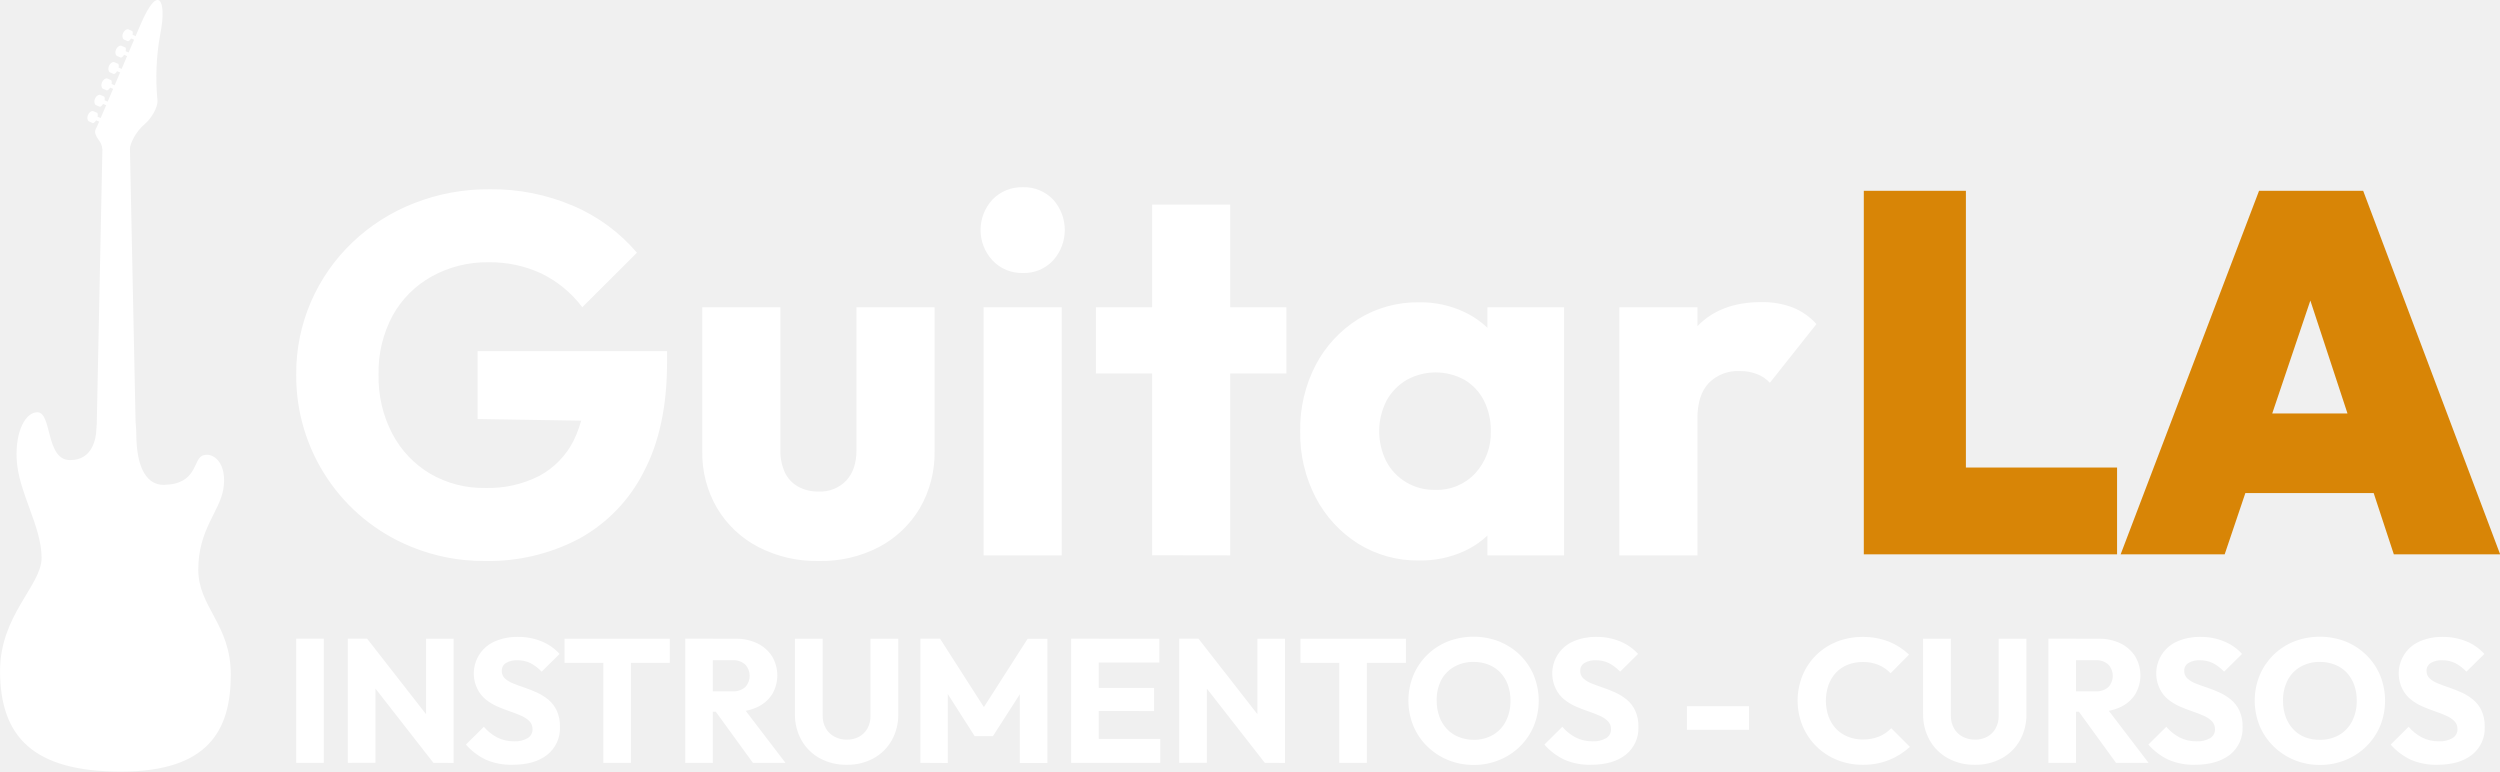
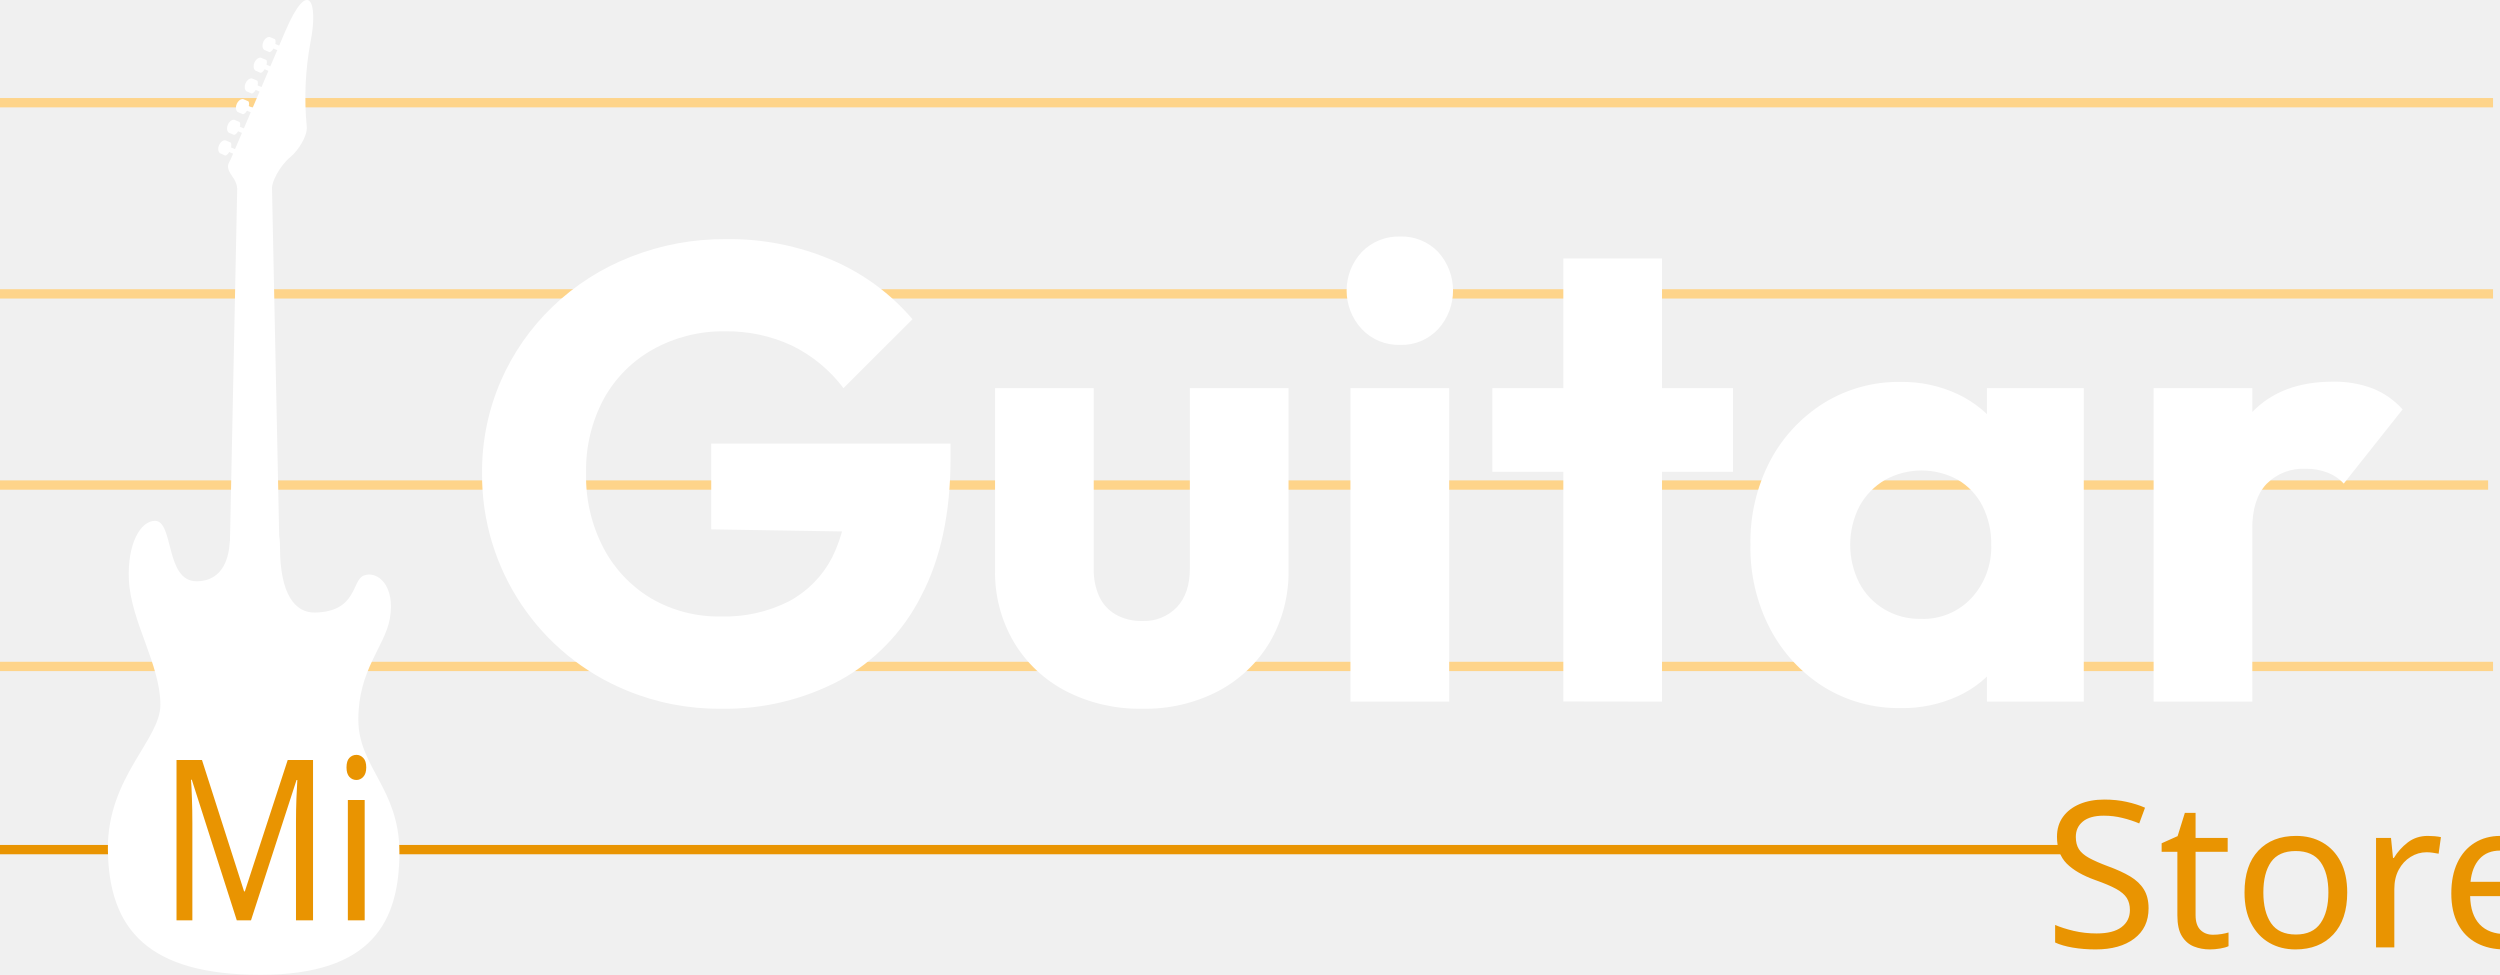
- <svg xmlns="http://www.w3.org/2000/svg" id="Capa_1" data-name="Capa 1" viewBox="0 0 644.3 198.86">
-   <defs>
-     <style>.cls-1,.cls-2{fill:#fff}.cls-2{fill-rule:evenodd}</style>
+ <svg xmlns="http://www.w3.org/2000/svg" id="Capa_1" data-name="Capa 1" viewBox="0 0 510 198.86" version="1.1" xml:space="preserve" width="510" height="198.86">
+   <defs id="defs1">
+     <style id="style1">.cls-1,.cls-2{fill:#fff}.cls-2{fill-rule:evenodd}</style>
+     <pattern id="EMFhbasepattern" patternUnits="userSpaceOnUse" width="6" height="6" x="0" y="0" />
  </defs>
-   <path class="cls-1" d="M143.59 161.33a49 49 0 01-19-3.69A47.51 47.51 0 0195 113.3a46.32 46.32 0 013.82-18.82 47 47 0 0110.6-15.2 48.49 48.49 0 0115.88-10.13 52 52 0 0119.48-3.62 53.06 53.06 0 0121.77 4.34 44.63 44.63 0 0116.26 12l-14.08 14.06a29.28 29.28 0 00-10.53-8.69 31.36 31.36 0 00-13.69-2.9 29.33 29.33 0 00-14.6 3.66 25.77 25.77 0 00-10.07 10.1 30.71 30.71 0 00-3.62 15.2 31.5 31.5 0 003.56 15.26 26.1 26.1 0 009.73 10.27 27.29 27.29 0 0014.22 3.68 28.9 28.9 0 0013.88-3.09 21.19 21.19 0 008.81-8.95 30.2 30.2 0 003.09-14.28l13.69 9.21-41.45-.66v-17.49h48.82v3q0 16.71-6 28.1A40.51 40.51 0 01168 155.54a50.07 50.07 0 01-24.41 5.79zm86.07 0a32.65 32.65 0 01-15.6-3.62 26.65 26.65 0 01-10.59-10 28 28 0 01-3.82-14.71V95.93h20.13v36.84a13.22 13.22 0 001.12 5.66 8.21 8.21 0 003.36 3.68 10.44 10.44 0 005.4 1.32 9.24 9.24 0 007.1-2.83c1.75-1.89 2.63-4.49 2.63-7.83V95.93h20.13v37a28.35 28.35 0 01-3.81 14.81 26.89 26.89 0 01-10.53 10 32.22 32.22 0 01-15.52 3.59zm52.63-74.22a10.35 10.35 0 01-7.83-3.23 11.54 11.54 0 010-15.72 10.47 10.47 0 017.83-3.16 10.27 10.27 0 017.76 3.16 11.71 11.71 0 010 15.72 10.15 10.15 0 01-7.76 3.23zm-10.14 72.77V95.93h20.14v63.95zM301.1 113V95.93h49.09V113zm14.48 46.85V69.48h20.13v90.4zm68.82 1.35a29 29 0 01-15.73-4.34A31.06 31.06 0 01357.75 145a35.64 35.64 0 01-4-17.11 35.62 35.62 0 014-17.1A31 31 0 01368.67 99a29 29 0 0115.73-4.34 26.51 26.51 0 0111.65 2.5 22.65 22.65 0 018.48 6.91 18.56 18.56 0 013.69 10.07v27.63a18.92 18.92 0 01-3.62 10.07 22 22 0 01-8.49 6.91 27 27 0 01-11.71 2.45zm4.08-18.2a13.45 13.45 0 0010.39-4.28 15.36 15.36 0 004-10.86 16.93 16.93 0 00-1.78-7.89 13.12 13.12 0 00-5-5.33 15.43 15.43 0 00-14.87 0A14 14 0 00376 120a17.33 17.33 0 00-.06 15.66 13.72 13.72 0 005.13 5.39 14 14 0 007.41 1.95zM402 159.88v-17.24l3-15.52-3-15.53V95.93h19.75v63.95zm34 0V95.93h20.13v63.95zm20.13-35.14l-8.42-6.58q2.51-11.18 8.42-17.37c4-4.12 9.43-6.18 16.45-6.18a21.92 21.92 0 018.1 1.38 16.29 16.29 0 016.11 4.28l-12 15.13a8.73 8.73 0 00-3.29-2.23 11.87 11.87 0 00-4.47-.79 10.49 10.49 0 00-8 3.09q-2.92 3.09-2.92 9.27zM95 213.35v-32h7.11v32zm13.3 0v-32h5l2.12 6.39v25.59zm22.06 0l-18.84-24.14 1.77-7.84 18.84 24.14zm0 0l-1.9-6.39v-25.59h7.11v32zm20.33.5a16.42 16.42 0 01-6.77-1.29 16 16 0 01-5.18-3.92l4.62-4.58a11.46 11.46 0 003.42 2.74 9.35 9.35 0 004.37 1 6.33 6.33 0 003.51-.82 2.56 2.56 0 001.24-2.26 2.88 2.88 0 00-.81-2.13 7.08 7.08 0 00-2.15-1.4c-.9-.4-1.88-.77-2.95-1.14s-2.13-.77-3.19-1.24a13.3 13.3 0 01-2.92-1.77 8 8 0 01-2.15-2.67A9 9 0 01146.3 182a14.45 14.45 0 015.84-1.11 15.7 15.7 0 016.14 1.17 12.66 12.66 0 014.6 3.22l-4.62 4.57a11.14 11.14 0 00-2.92-2.22 7.47 7.47 0 00-3.33-.72 5.39 5.39 0 00-2.95.7 2.27 2.27 0 00-1.08 2 2.56 2.56 0 00.81 2 7.13 7.13 0 002.15 1.29c.89.36 1.87.72 2.95 1.08s2.13.79 3.19 1.27a13.54 13.54 0 012.92 1.83 8.29 8.29 0 012.15 2.81 9.6 9.6 0 01.82 4.19 8.69 8.69 0 01-3.26 7.18c-2.18 1.74-5.18 2.59-9.02 2.59zm13.46-26.27v-6.21h27.13v6.21zm10 25.77v-31.52h7.11v31.52zm21.11 0v-32h7.11v32zm5.44-13.18v-5.25h6.74a4.65 4.65 0 003.29-1.09 4.26 4.26 0 000-5.8 4.44 4.44 0 00-3.26-1.13h-6.77v-5.53h7.6a12.35 12.35 0 015.58 1.2 9.37 9.37 0 013.76 3.33 9.59 9.59 0 010 9.81 9.14 9.14 0 01-3.81 3.28 13.06 13.06 0 01-5.75 1.18zm12 13.18l-10-13.77 6.52-1.77 11.87 15.54zm24.23.5a14.06 14.06 0 01-7-1.68 12.14 12.14 0 01-4.71-4.64 13.42 13.42 0 01-1.69-6.77v-19.39h7.15v19.8a6.39 6.39 0 00.82 3.3 5.46 5.46 0 002.24 2.15 6.66 6.66 0 003.15.75 6.46 6.46 0 003.17-.75 5.5 5.5 0 002.15-2.13 6.45 6.45 0 00.79-3.28v-19.84h7.16v19.43a13.36 13.36 0 01-1.68 6.75 12 12 0 01-4.66 4.62 13.94 13.94 0 01-6.89 1.68zm18.93-.5v-32h5.07L273.52 201h-2.58l12.55-19.61h5.11v32h-7.11v-20l1.27.31-8.2 12.77h-4.71l-8.15-12.77 1.22-.31v20zm38.86 0v-32h7.11v32zm5.43-25.86v-6.12h17.3v6.12zm0 12.5v-5.94h15.94V200zm0 13.36v-6.16h17.53v6.16zm22.42 0v-32h5l2.13 6.39v25.59zm22.06 0l-18.85-24.14 1.77-7.84 18.84 24.14zm0 0l-1.91-6.35v-25.63h7.11v32zm9.19-25.77v-6.21H381v6.21zm10 25.77v-31.52h7.11v31.52zm34.7.54a17.17 17.17 0 01-6.68-1.27 16.65 16.65 0 01-5.37-3.53 15.91 15.91 0 01-3.57-5.28 17.29 17.29 0 010-13 16.09 16.09 0 013.53-5.24 16.33 16.33 0 015.32-3.49 18.51 18.51 0 0113.32 0 16.74 16.74 0 015.34 3.49 16 16 0 013.55 5.26 17.37 17.37 0 010 13 15.92 15.92 0 01-3.53 5.25 16.22 16.22 0 01-5.32 3.51 16.93 16.93 0 01-6.59 1.3zm-.09-6.48a9.7 9.7 0 005-1.26 8.55 8.55 0 003.33-3.56 11.28 11.28 0 001.18-5.27 11.79 11.79 0 00-.68-4.1 9 9 0 00-1.95-3.17 8.46 8.46 0 00-3-2 10.22 10.22 0 00-3.87-.71 9.86 9.86 0 00-5 1.25 8.47 8.47 0 00-3.34 3.41 11.12 11.12 0 00-1.18 5.28 12 12 0 00.68 4.12 9.32 9.32 0 001.92 3.19 8.41 8.41 0 003 2.06 10.17 10.17 0 003.91.76zm30.21 6.44a16.35 16.35 0 01-6.77-1.29 15.91 15.91 0 01-5.19-3.92l4.62-4.58a11.58 11.58 0 003.42 2.74 9.35 9.35 0 004.37 1 6.33 6.33 0 003.51-.82 2.57 2.57 0 001.25-2.26 2.89 2.89 0 00-.82-2.13 7 7 0 00-2.15-1.4c-.89-.4-1.87-.77-2.95-1.14s-2.13-.77-3.19-1.24a13.3 13.3 0 01-2.92-1.77 8 8 0 01-2.15-2.67 9 9 0 014.57-12.37 14.47 14.47 0 015.85-1.11 15.65 15.65 0 016.13 1.17 12.66 12.66 0 014.6 3.22l-4.62 4.57a11.14 11.14 0 00-2.92-2.22 7.47 7.47 0 00-3.33-.72 5.33 5.33 0 00-2.94.7 2.25 2.25 0 00-1.09 2 2.56 2.56 0 00.81 2 7.13 7.13 0 002.15 1.29c.9.36 1.88.72 2.95 1.08s2.14.79 3.19 1.27a13.54 13.54 0 012.92 1.83 8.29 8.29 0 012.15 2.81 9.6 9.6 0 01.82 4.19 8.69 8.69 0 01-3.26 7.18q-3.27 2.59-9.01 2.59zm24.77-9.02v-6.07h16v6.07zm45.33 9.02a17.43 17.43 0 01-6.63-1.25 16.13 16.13 0 01-8.9-8.79 17.24 17.24 0 010-13 15.88 15.88 0 013.53-5.24 16.42 16.42 0 015.32-3.46 18.89 18.89 0 0113.41 0 16.38 16.38 0 015.19 3.35l-4.76 4.8a9.1 9.1 0 00-3.06-2.13 10.44 10.44 0 00-4.14-.77 10.12 10.12 0 00-3.83.7 8.37 8.37 0 00-3 2 9.41 9.41 0 00-1.95 3.17 12.36 12.36 0 000 8.2 9.51 9.51 0 001.95 3.17 8.66 8.66 0 003 2 9.76 9.76 0 003.83.73 10.91 10.91 0 004.26-.77 9.41 9.41 0 003.12-2.13l4.8 4.8a17.5 17.5 0 01-5.28 3.35 17.76 17.76 0 01-6.86 1.27zm28.9 0a14 14 0 01-6.95-1.68 12 12 0 01-4.71-4.64 13.43 13.43 0 01-1.7-6.77v-19.39h7.16v19.8a6.48 6.48 0 00.81 3.3 5.46 5.46 0 002.24 2.15 6.66 6.66 0 003.15.75 6.43 6.43 0 003.17-.75 5.44 5.44 0 002.15-2.13 6.45 6.45 0 00.8-3.28v-19.84h7.15v19.43a13.36 13.36 0 01-1.68 6.75 12 12 0 01-4.66 4.62 13.89 13.89 0 01-6.93 1.68zm18.93-.5v-32h7.11v32zm5.43-13.18v-5.25h6.74a4.65 4.65 0 003.29-1.09 4.26 4.26 0 000-5.8 4.44 4.44 0 00-3.26-1.13H552v-5.53h7.6a12.35 12.35 0 015.58 1.2 9.27 9.27 0 013.75 3.33 9.53 9.53 0 010 9.81 9 9 0 01-3.8 3.28 13.06 13.06 0 01-5.75 1.18zm12 13.18l-10-13.77 6.52-1.77 11.87 15.54zm20.3.5a16.35 16.35 0 01-6.77-1.29 15.91 15.91 0 01-5.19-3.92l4.62-4.58a11.58 11.58 0 003.42 2.74 9.35 9.35 0 004.37 1 6.33 6.33 0 003.51-.82 2.57 2.57 0 001.25-2.26 2.89 2.89 0 00-.82-2.13 7 7 0 00-2.15-1.4c-.89-.4-1.87-.77-2.95-1.14s-2.13-.77-3.19-1.24a13.3 13.3 0 01-2.92-1.77 8 8 0 01-2.15-2.67A9 9 0 01579.9 182a14.47 14.47 0 015.85-1.11 15.65 15.65 0 016.13 1.17 12.66 12.66 0 014.6 3.22l-4.62 4.57a11.14 11.14 0 00-2.92-2.22 7.47 7.47 0 00-3.33-.72 5.33 5.33 0 00-2.94.7 2.25 2.25 0 00-1.09 2 2.56 2.56 0 00.81 2 7.13 7.13 0 002.15 1.29c.9.36 1.88.72 3 1.08s2.14.79 3.19 1.27a13.54 13.54 0 012.92 1.83 8.29 8.29 0 012.15 2.81 9.6 9.6 0 01.82 4.19 8.69 8.69 0 01-3.26 7.18q-3.36 2.59-9.06 2.59zm32.33.04a17.21 17.21 0 01-6.68-1.27 16.61 16.61 0 01-5.36-3.53 15.93 15.93 0 01-3.58-5.28 17.29 17.29 0 010-13 16.09 16.09 0 013.53-5.24 16.33 16.33 0 015.32-3.49 18.51 18.51 0 0113.32 0 16.63 16.63 0 015.34 3.49 16 16 0 013.56 5.26 17.37 17.37 0 010 13 16.22 16.22 0 01-8.86 8.76 16.93 16.93 0 01-6.59 1.3zm-.09-6.48a9.76 9.76 0 005-1.26 8.67 8.67 0 003.33-3.56 11.4 11.4 0 001.17-5.27 11.56 11.56 0 00-.68-4.1 9.12 9.12 0 00-1.94-3.17 8.5 8.5 0 00-3-2 10.22 10.22 0 00-3.87-.71 9.79 9.79 0 00-5 1.25 8.43 8.43 0 00-3.33 3.49 11.12 11.12 0 00-1.18 5.28 12 12 0 00.68 4.12 9.18 9.18 0 001.93 3.19 8.37 8.37 0 003 2.06 10.21 10.21 0 003.89.68zm30.21 6.44a16.39 16.39 0 01-6.77-1.29 15.91 15.91 0 01-5.19-3.92l4.62-4.58a11.71 11.71 0 003.42 2.74 9.38 9.38 0 004.37 1 6.33 6.33 0 003.51-.82 2.57 2.57 0 001.29-2.28 2.85 2.85 0 00-.82-2.13 7 7 0 00-2.15-1.4c-.89-.4-1.87-.77-2.94-1.14s-2.14-.77-3.19-1.24a13.3 13.3 0 01-2.92-1.77 8 8 0 01-2.16-2.67 9 9 0 014.54-12.35 14.45 14.45 0 015.84-1.11 15.73 15.73 0 016.14 1.17 12.62 12.62 0 014.59 3.22l-4.62 4.57a11 11 0 00-2.92-2.22 7.47 7.47 0 00-3.33-.72 5.38 5.38 0 00-2.94.7 2.25 2.25 0 00-1.09 2 2.54 2.54 0 00.82 2 7 7 0 002.15 1.29q1.34.54 2.94 1.08c1.07.37 2.14.79 3.2 1.27a13.78 13.78 0 012.92 1.83 8.29 8.29 0 012.15 2.81 9.75 9.75 0 01.81 4.19 8.66 8.66 0 01-3.26 7.18q-3.25 2.59-9.01 2.59z" transform="translate(-18.66 -16.75)" />
-   <path class="cls-2" d="M28.32 123c-3-.05-5.7 4.71-5.37 12 .39 8.57 6.43 17.27 6.43 25.55 0 7.09-10.81 14.78-10.71 29.35.1 16.6 8.4 25.71 31.15 25.71s28.32-10.87 28.32-25c0-13-8.38-17.35-8.38-27.07 0-10.22 5.42-14.88 6.43-20.6 1.19-6.77-2.56-9.85-5.33-8.78-2.46 1-1.34 7.37-9.92 7.55-4.12.09-7.16-3.77-7.16-13.33s-9.64-10.6-10.22-1.22c-.18 2.78-1.06 8.14-6.81 8.17-6.4.01-4.61-12.22-8.43-12.33z" transform="translate(-18.66 -16.75)" />
-   <path class="cls-2" d="M24.62 124.69h10.65l-1.85-89.64h-6.96l-1.84 89.64z" />
-   <path class="cls-2" d="M59.24 42.62A61.86 61.86 0 0160 25.35c1.67-8.41-.47-13.15-5.12-2.27L43.74 49.2c-.44 1-1.17 1.46.31 3.55a4.71 4.71 0 011 2.35h7.09c0-1.18 1.37-4.32 3.87-6.42 1.54-1.3 3.39-4.22 3.23-6.06z" transform="translate(-18.66 -16.75)" />
-   <path class="cls-1" transform="rotate(-66.84 31.414 32.302)" d="M52.94 24.84h1v3.38h-1z" />
-   <path class="cls-2" d="M51.63 27.38l-1.08-.46c-.85-.76 0-2.71 1.13-2.63l1.07.46c.47.6-.37 2.56-1.12 2.63z" transform="translate(-18.66 -16.75)" />
-   <path class="cls-1" transform="rotate(-66.83 29.605 36.523)" d="M51.13 29.06h1v3.38h-1z" />
-   <path class="cls-2" d="M49.82 31.61l-1.08-.47c-.85-.76 0-2.71 1.13-2.63L51 29c.41.57-.43 2.53-1.18 2.61z" transform="translate(-18.66 -16.75)" />
-   <path class="cls-1" transform="rotate(-66.82 27.805 40.75)" d="M49.33 33.28h1v3.38h-1z" />
-   <path class="cls-2" d="M48 35.83l-1.07-.46c-.85-.76 0-2.72 1.12-2.63l1.08.46c.48.59-.36 2.55-1.13 2.63z" transform="translate(-18.66 -16.75)" />
-   <path class="cls-1" transform="rotate(-66.85 25.995 44.966)" d="M47.52 37.5h1v3.38h-1z" />
-   <path class="cls-2" d="M46.21 40.05l-1.08-.46c-.85-.76 0-2.72 1.13-2.63l1.07.46c.47.58-.33 2.58-1.12 2.63z" transform="translate(-18.66 -16.75)" />
-   <path class="cls-1" transform="rotate(-66.83 24.187 49.188)" d="M45.72 41.73h1v3.38h-1z" />
-   <path class="cls-2" d="M44.4 44.27l-1.08-.46c-.85-.76 0-2.72 1.13-2.63l1.08.46c.47.59-.38 2.56-1.13 2.63z" transform="translate(-18.66 -16.75)" />
-   <path class="cls-1" transform="rotate(-66.83 22.379 53.412)" d="M43.91 45.95h1v3.38h-1z" />
-   <path class="cls-2" d="M42.6 48.49L41.52 48c-.85-.76 0-2.72 1.12-2.63l1.08.46c.47.63-.37 2.59-1.12 2.66z" transform="translate(-18.66 -16.75)" />
-   <path d="M499 159.62V65.93h26.31v93.69zm21.45 0v-22.37h43.82v22.37zm44.74 0l35.67-93.69h26.84l35.3 93.69h-27.4L609.41 80h9.47L592 159.62zm23.17-15.79V123.3h52.37v20.53z" transform="translate(-18.66 -16.75)" fill="#d88506" />
+   <rect style="fill:#e99401;fill-opacity:1;stroke-width:1.693;stroke-dasharray:none" id="rect18" width="571.578" height="1.901" x="-150.62" y="172.37" />
+   <rect style="fill:#fed48a;fill-opacity:1;stroke-width:1.693;stroke-dasharray:none" id="rect18-2" width="571.578" height="1.901" x="-63" y="135" />
+   <rect style="fill:#fed48a;fill-opacity:1;stroke-width:1.693;stroke-dasharray:none" id="rect18-2-5" width="571.578" height="1.901" x="-64" y="98" />
+   <rect style="fill:#fed48a;fill-opacity:1;stroke-width:1.693;stroke-dasharray:none" id="rect18-2-5-1" width="571.578" height="1.901" x="-63" y="59" />
+   <rect style="fill:#fed48a;fill-opacity:1;stroke-width:1.693;stroke-dasharray:none" id="rect18-2-5-1-1" width="571.578" height="1.901" x="-63" y="20" />
+   <path class="cls-1" d="m 146.93,144.58 c -6.516,0.045 -12.975,-1.209 -19,-3.69 -18.007,-7.333 -29.729,-24.898 -29.59,-44.34 -0.055,-6.471 1.246,-12.882 3.82,-18.82 2.49,-5.72 6.093,-10.887 10.6,-15.2 4.58,-4.382 9.975,-7.824 15.88,-10.13 6.201,-2.444 12.815,-3.673 19.48,-3.62 7.481,-0.104 14.9,1.375 21.77,4.34 6.266,2.704 11.829,6.809 16.26,12 l -14.08,14.06 c -2.776,-3.686 -6.384,-6.664 -10.53,-8.69 -4.287,-1.985 -8.966,-2.977 -13.69,-2.9 -5.102,-0.071 -10.135,1.191 -14.6,3.66 -4.24,2.352 -7.73,5.853 -10.07,10.1 -2.497,4.67 -3.744,9.906 -3.62,15.2 -0.118,5.305 1.107,10.554 3.56,15.26 2.236,4.254 5.603,7.808 9.73,10.27 4.315,2.503 9.233,3.776 14.22,3.68 4.812,0.142 9.583,-0.92 13.88,-3.09 3.774,-2.025 6.845,-5.145 8.81,-8.95 2.183,-4.435 3.244,-9.339 3.09,-14.28 l 13.69,9.21 -41.45,-0.66 V 90.5 h 48.82 v 3 c 0,11.14 -2,20.507 -6,28.1 -3.671,7.265 -9.445,13.255 -16.57,17.19 -7.513,3.97 -15.914,5.963 -24.41,5.79 z m 86.07,0 c -5.42,0.107 -10.781,-1.137 -15.6,-3.62 -4.39,-2.285 -8.057,-5.748 -10.59,-10 -2.605,-4.457 -3.927,-9.548 -3.82,-14.71 V 79.18 h 20.13 v 36.84 c -0.048,1.946 0.334,3.879 1.12,5.66 0.712,1.545 1.886,2.831 3.36,3.68 1.648,0.92 3.514,1.376 5.4,1.32 2.664,0.126 5.253,-0.906 7.1,-2.83 1.75,-1.89 2.63,-4.49 2.63,-7.83 V 79.18 h 20.13 v 37 c 0.111,5.192 -1.207,10.316 -3.81,14.81 -2.526,4.236 -6.169,7.695 -10.53,10 -4.791,2.477 -10.128,3.711 -15.52,3.59 z m 52.63,-74.22 c -2.951,0.089 -5.8,-1.086 -7.83,-3.23 -4.121,-4.43 -4.121,-11.29 0,-15.72 2.051,-2.106 4.892,-3.252 7.83,-3.16 2.918,-0.098 5.74,1.051 7.76,3.16 4.04,4.461 4.04,11.259 0,15.72 -1.998,2.147 -4.828,3.325 -7.76,3.23 z m -10.14,72.77 V 79.18 h 20.14 v 63.95 z M 304.44,96.25 V 79.18 h 49.09 v 17.07 z m 14.48,46.85 V 52.73 h 20.13 v 90.4 z m 68.82,1.35 c -5.551,0.089 -11.01,-1.418 -15.73,-4.34 -4.62,-2.923 -8.387,-7.014 -10.92,-11.86 -2.74,-5.28 -4.116,-11.162 -4,-17.11 -0.115,-5.944 1.26,-11.823 4,-17.1 2.54,-4.822 6.307,-8.888 10.92,-11.79 4.72,-2.922 10.179,-4.429 15.73,-4.34 4.023,-0.061 8.007,0.793 11.65,2.5 3.349,1.576 6.26,3.948 8.48,6.91 2.194,2.92 3.478,6.423 3.69,10.07 v 27.63 c -0.213,3.635 -1.469,7.132 -3.62,10.07 -2.203,2.982 -5.123,5.359 -8.49,6.91 -3.671,1.682 -7.673,2.519 -11.71,2.45 z m 4.08,-18.2 c 3.922,0.158 7.717,-1.406 10.39,-4.28 2.698,-2.96 4.134,-6.857 4,-10.86 0.053,-2.735 -0.558,-5.442 -1.78,-7.89 -1.128,-2.214 -2.862,-4.063 -5,-5.33 -4.63,-2.546 -10.24,-2.546 -14.87,0 -2.194,1.28 -3.998,3.133 -5.22,5.36 -2.512,4.913 -2.534,10.728 -0.06,15.66 1.181,2.235 2.956,4.1 5.13,5.39 2.241,1.326 4.807,2.002 7.41,1.95 z m 13.52,16.88 v -17.24 l 3,-15.52 -3,-15.53 V 79.18 h 19.75 v 63.95 z m 34,0 V 79.18 h 20.13 v 63.95 z m 20.13,-35.14 -8.42,-6.58 c 1.673,-7.453 4.48,-13.243 8.42,-17.37 4,-4.12 9.43,-6.18 16.45,-6.18 2.763,-0.055 5.511,0.414 8.1,1.38 2.34,0.935 4.432,2.4 6.11,4.28 l -12,15.13 c -0.911,-0.986 -2.036,-1.75 -3.29,-2.23 -1.425,-0.548 -2.943,-0.817 -4.47,-0.79 -2.985,-0.157 -5.895,0.967 -8,3.09 -1.947,2.06 -2.92,5.15 -2.92,9.27 z" id="path1" />
+   <path class="cls-2" d="m 31.66,106.25 c -3,-0.05 -5.7,4.71 -5.37,12 0.39,8.57 6.43,17.27 6.43,25.55 0,7.09 -10.81,14.78 -10.71,29.35 0.1,16.6 8.4,25.71 31.15,25.71 22.75,0 28.32,-10.87 28.32,-25 0,-13 -8.38,-17.35 -8.38,-27.07 0,-10.22 5.42,-14.88 6.43,-20.6 1.19,-6.77 -2.56,-9.85 -5.33,-8.78 -2.46,1 -1.34,7.37 -9.92,7.55 -4.12,0.09 -7.16,-3.77 -7.16,-13.33 0,-9.56 -9.64,-10.6 -10.22,-1.22 -0.18,2.78 -1.06,8.14 -6.81,8.17 -6.4,0.01 -4.61,-12.22 -8.43,-12.33 z" id="path2" />
+   <path class="cls-2" d="M 46.62,124.69 H 57.27 L 55.42,35.05 h -6.96 z" id="path3" />
+   <path class="cls-2" d="M 62.58,25.87 C 62.024,20.106 62.28,14.293 63.34,8.6 65.01,0.19 62.87,-4.55 58.22,6.33 L 47.08,32.45 c -0.44,1 -1.17,1.46 0.31,3.55 0.543,0.676 0.889,1.49 1,2.35 h 7.09 c 0,-1.18 1.37,-4.32 3.87,-6.42 1.54,-1.3 3.39,-4.22 3.23,-6.06 z" id="path4" />
+   <path class="cls-1" d="m 55.02,9.576 0.393,-0.919 3.108,1.329 -0.393,0.919 z" id="path5" />
+   <path class="cls-2" d="m 54.97,10.63 -1.08,-0.46 c -0.85,-0.76 0,-2.71 1.13,-2.63 L 56.09,8 c 0.47,0.6 -0.37,2.56 -1.12,2.63 z" id="path6" />
+   <path class="cls-1" d="m 53.213,13.798 0.393,-0.919 3.107,1.33 -0.393,0.919 z" id="path7" />
+   <path class="cls-2" d="m 53.16,14.86 -1.08,-0.47 c -0.85,-0.76 0,-2.71 1.13,-2.63 l 1.13,0.49 c 0.41,0.57 -0.43,2.53 -1.18,2.61 z" id="path8" />
+   <path class="cls-1" d="m 51.411,18.022 0.394,-0.919 3.107,1.33 -0.394,0.919 z" id="path9" />
+   <path class="cls-2" d="m 51.34,19.08 -1.07,-0.46 c -0.85,-0.76 0,-2.72 1.12,-2.63 l 1.08,0.46 c 0.48,0.59 -0.36,2.55 -1.13,2.63 z" id="path10" />
+   <path class="cls-1" d="m 49.593,22.239 0.393,-0.919 3.108,1.329 -0.393,0.919 z" id="path11" />
+   <path class="cls-2" d="m 49.55,23.3 -1.08,-0.46 c -0.85,-0.76 0,-2.72 1.13,-2.63 l 1.07,0.46 c 0.47,0.58 -0.33,2.58 -1.12,2.63 z" id="path12" />
+   <path class="cls-1" d="m 47.803,26.457 0.393,-0.919 3.107,1.33 -0.393,0.919 z" id="path13" />
+   <path class="cls-2" d="m 47.74,27.52 -1.08,-0.46 c -0.85,-0.76 0,-2.72 1.13,-2.63 l 1.08,0.46 c 0.47,0.59 -0.38,2.56 -1.13,2.63 z" id="path14" />
+   <path class="cls-1" d="m 45.99,30.682 0.393,-0.919 3.107,1.33 -0.393,0.919 z" id="path15" />
+   <path class="cls-2" d="m 45.94,31.74 -1.08,-0.49 c -0.85,-0.76 0,-2.72 1.12,-2.63 l 1.08,0.46 c 0.47,0.63 -0.37,2.59 -1.12,2.66 z" id="path16" />
+   <text xml:space="preserve" style="font-style:normal;font-variant:normal;font-weight:normal;font-stretch:normal;font-size:42.297px;font-family:Impact;-inkscape-font-specification:'Impact, Normal';font-variant-ligatures:normal;font-variant-caps:normal;font-variant-numeric:normal;font-variant-east-asian:normal;text-align:start;writing-mode:lr-tb;direction:ltr;text-anchor:start;fill:#e99401;fill-opacity:1;stroke-width:3.525;stroke-dasharray:none" x="34.882" y="173.385" id="text17" transform="scale(0.923504,1.082832)">
+     <tspan id="tspan17" x="34.882" y="173.385" style="font-style:normal;font-variant:normal;font-weight:normal;font-stretch:normal;font-size:42.297px;font-family:Impact;-inkscape-font-specification:'Impact, Normal';font-variant-ligatures:normal;font-variant-caps:normal;font-variant-numeric:normal;font-variant-east-asian:normal;fill:#e99401;fill-opacity:1;stroke-width:3.525;stroke-dasharray:none">Mi</tspan>
+   </text>
+   <text xml:space="preserve" style="font-style:normal;font-variant:normal;font-weight:normal;font-stretch:normal;font-size:41.956px;font-family:Impact;-inkscape-font-specification:'Impact, Normal';font-variant-ligatures:normal;font-variant-caps:normal;font-variant-numeric:normal;font-variant-east-asian:normal;text-align:start;writing-mode:lr-tb;direction:ltr;text-anchor:start;fill:#e99401;fill-opacity:1;stroke-width:12.325;stroke-dasharray:none" x="414.031" y="194.691" id="text18" transform="scale(1.00739,0.9926639)">
+     <tspan id="tspan18" x="414.031" y="194.691" style="font-style:normal;font-variant:normal;font-weight:normal;font-stretch:normal;font-size:41.956px;font-family:Impact;-inkscape-font-specification:'Impact, Normal';font-variant-ligatures:normal;font-variant-caps:normal;font-variant-numeric:normal;font-variant-east-asian:normal;stroke-width:12.325">Store</tspan>
+   </text>
</svg>
